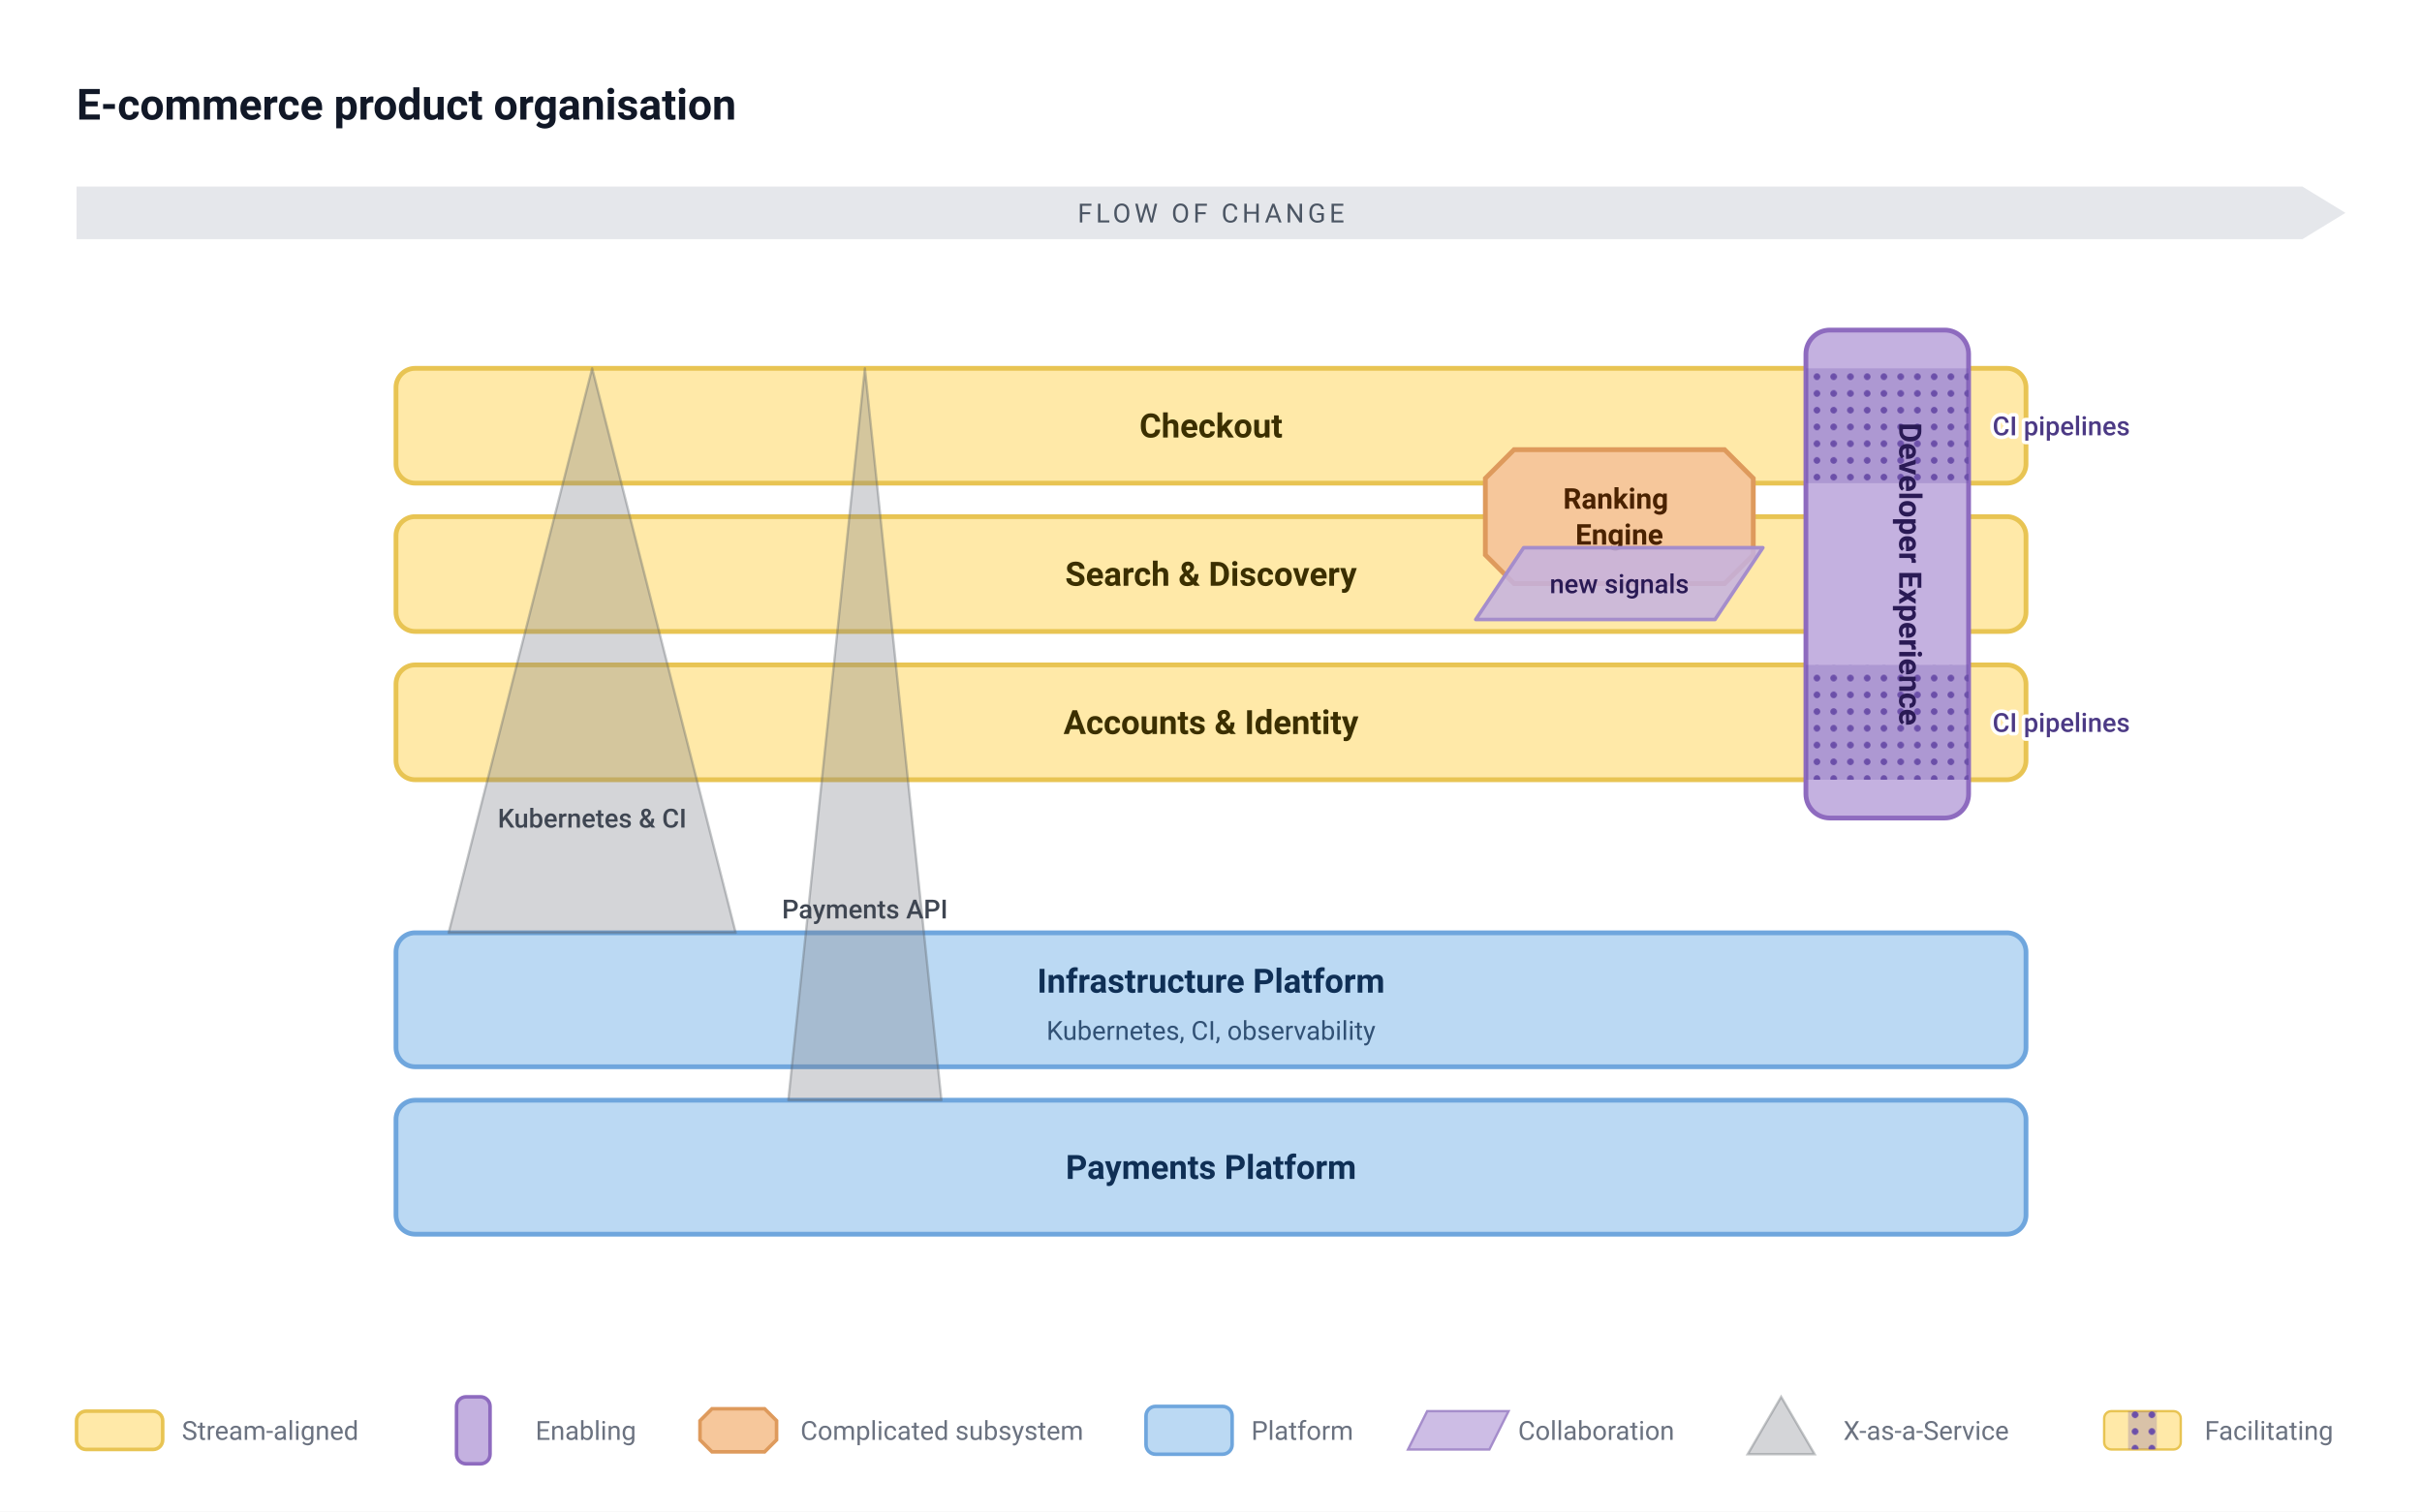
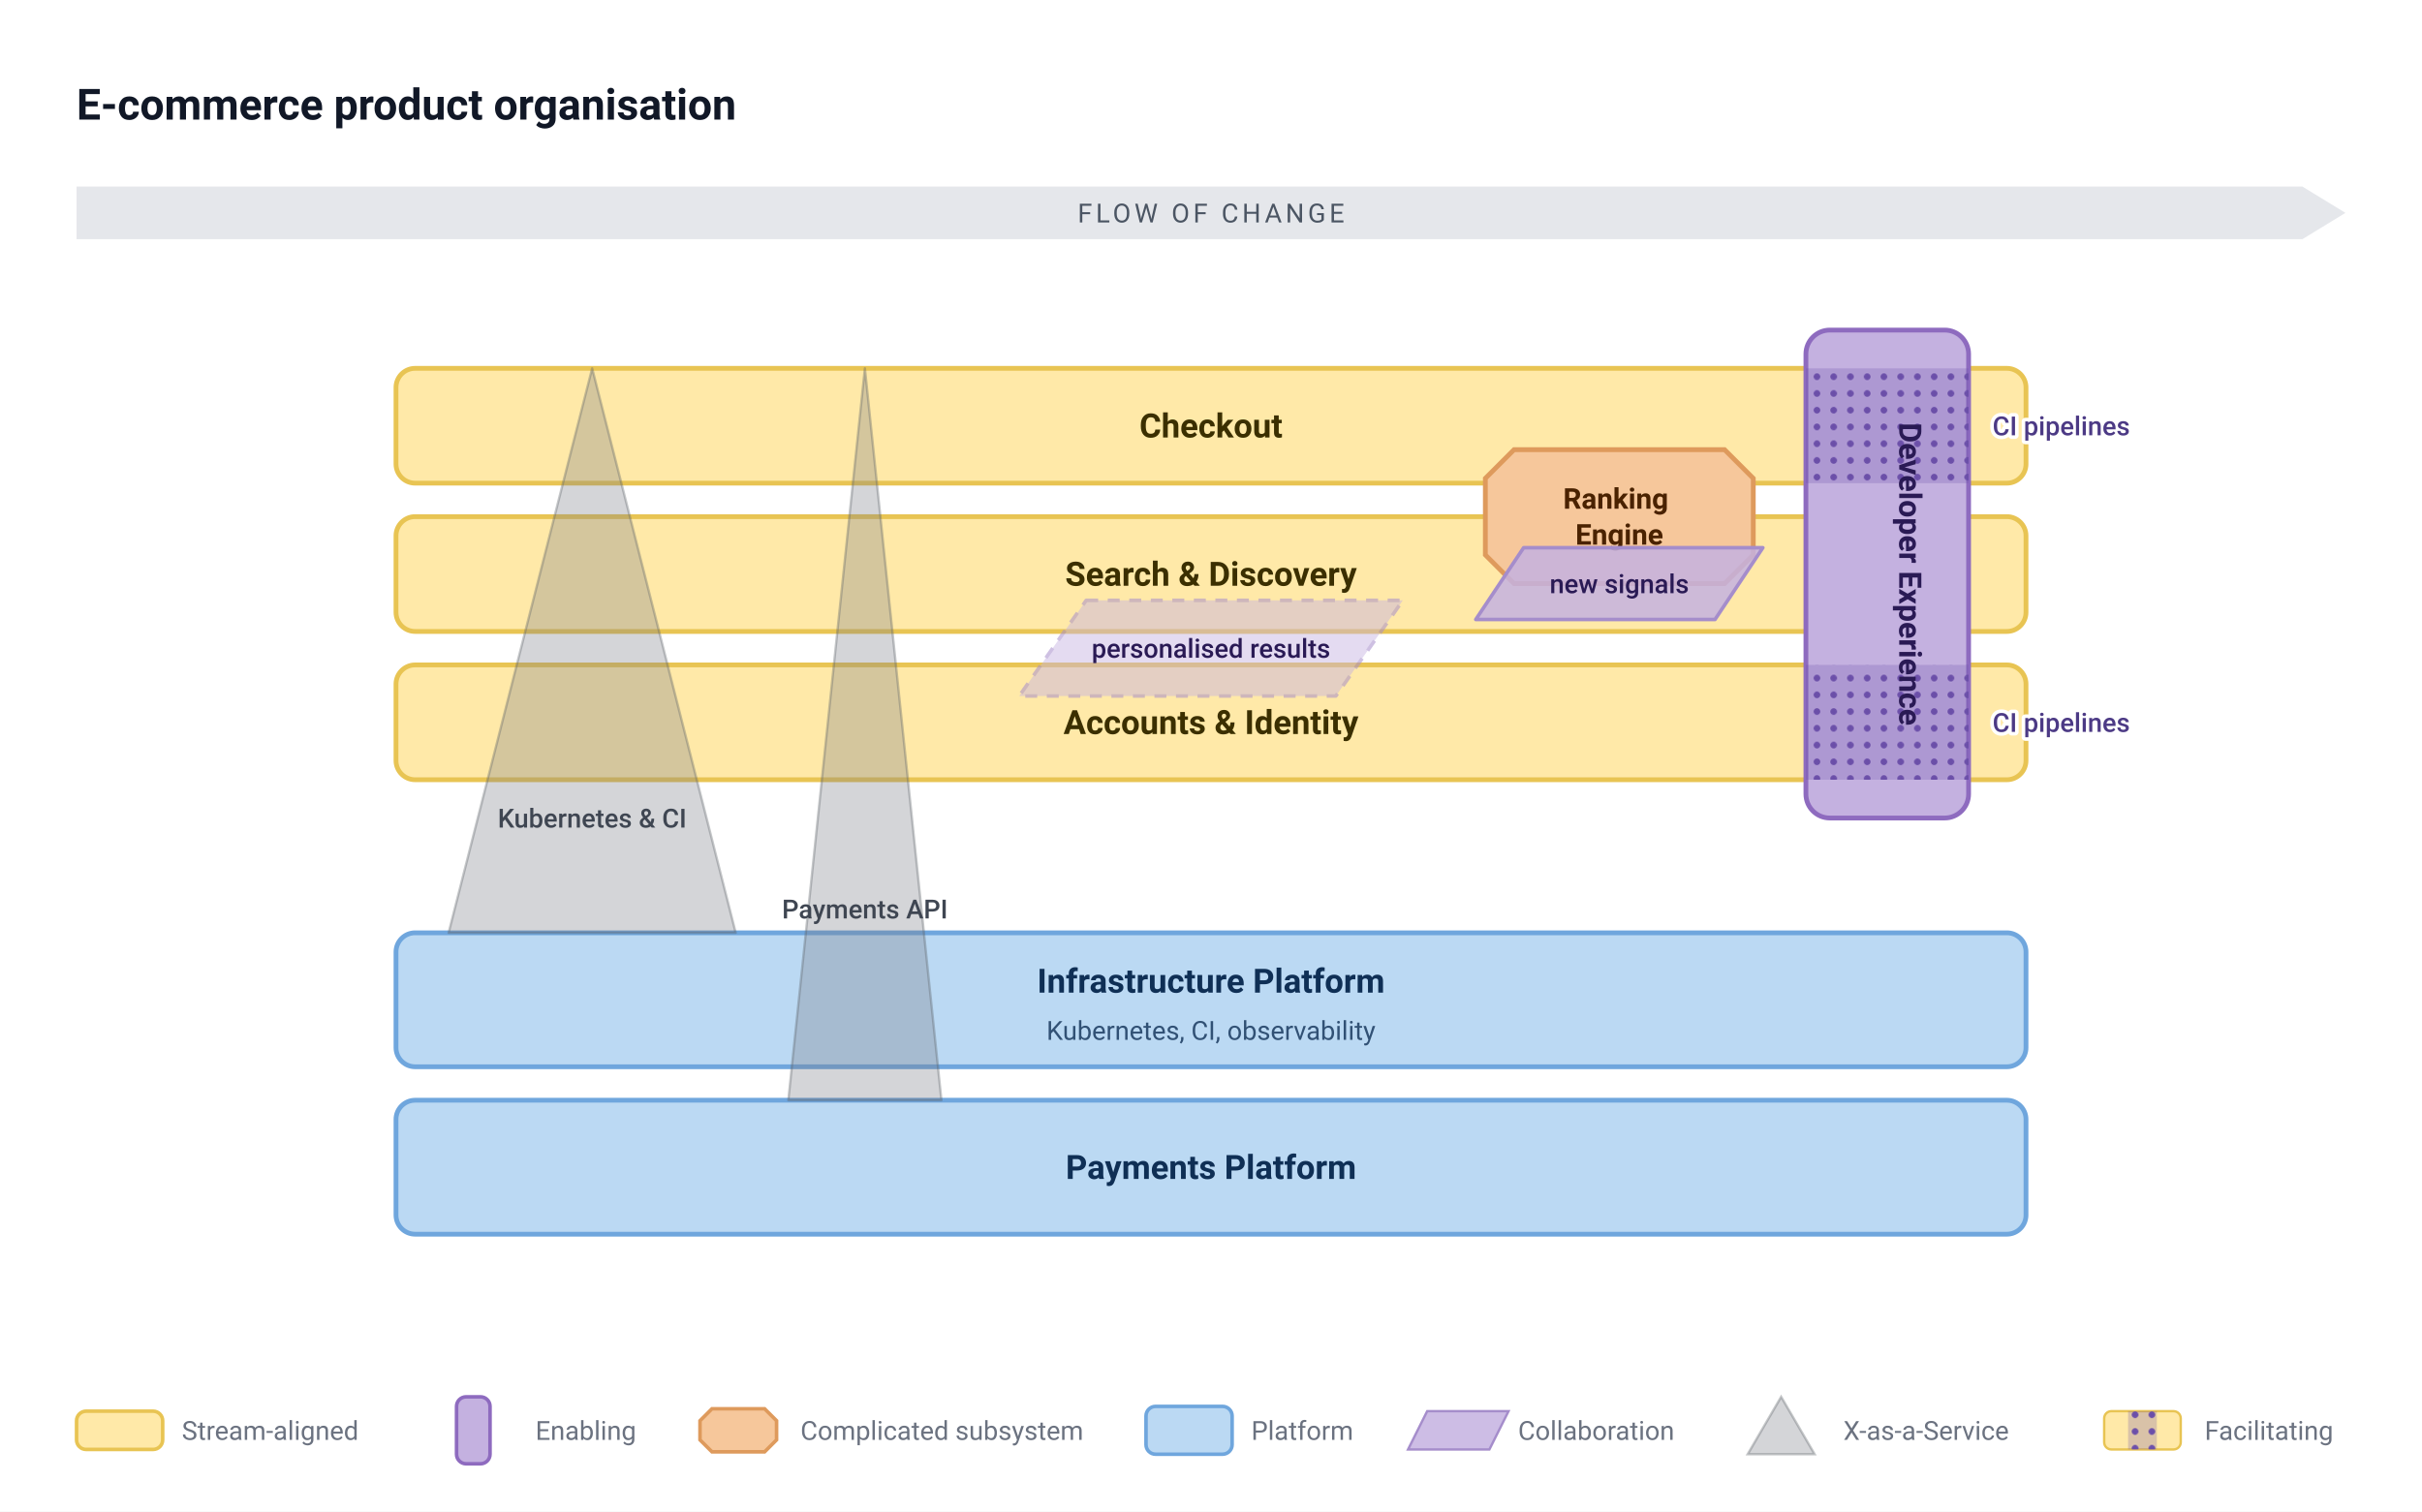
<svg xmlns="http://www.w3.org/2000/svg" width="1012.42" height="632" viewBox="0 0 1012.42 632" font-family="system-ui, -apple-system, &quot;Segoe UI&quot;, Roboto, Helvetica, Arial, sans-serif" role="img" aria-label="E-commerce product organisation" data-teamtopo="0.1.0">
  <defs>
    <pattern id="tt-dots" patternUnits="userSpaceOnUse" width="7" height="7">
      <rect width="7" height="7" fill="rgba(107,79,168,0.25)" />
      <circle cx="3.5" cy="3.5" r="1.4" fill="#6B4FA8" />
    </pattern>
  </defs>
  <rect width="1012.42" height="632" fill="#ffffff" class="tt-bg" />
  <text x="32" y="50" font-size="18" font-weight="700" fill="#111827">E-commerce product organisation</text>
  <g class="tt-flow">
    <path d="M32,78 H962.42 L980.42,89 L962.42,100 H32 Z" fill="#e5e7eb" />
    <text x="506.21" y="93" text-anchor="middle" font-size="11" letter-spacing="1.5" fill="#4b5563">FLOW OF CHANGE</text>
  </g>
  <g class="tt-frames" />
  <g class="tt-lanes">
    <g class="tt-node tt-platform" data-id="infra">
      <rect x="165.53" y="390" width="681.36" height="56" rx="8" fill="#BBD9F3" stroke="#6FA6DD" stroke-width="2" />
      <text x="506.21" y="415.025" text-anchor="middle" font-size="14" fill="#0f2f55" font-weight="600">
        <tspan x="506.21" dy="0">Infrastructure Platform</tspan>
      </text>
      <text x="506.21" y="434.75" text-anchor="middle" font-size="11" fill="#0f2f55" opacity="0.8">Kubernetes, CI, observability</text>
    </g>
    <g class="tt-node tt-platform" data-id="payments">
      <rect x="165.53" y="460" width="681.36" height="56" rx="8" fill="#BBD9F3" stroke="#6FA6DD" stroke-width="2" />
      <text x="506.21" y="492.9" text-anchor="middle" font-size="14" fill="#0f2f55" font-weight="600">
        <tspan x="506.21" dy="0">Payments Platform</tspan>
      </text>
    </g>
    <g class="tt-node tt-stream" data-id="checkout">
      <rect x="165.53" y="154" width="681.36" height="48" rx="8" fill="#FFE9A8" stroke="#E8C453" stroke-width="2" />
      <text x="506.21" y="182.9" text-anchor="middle" font-size="14" fill="#3b2f00" font-weight="600">
        <tspan x="506.21" dy="0">Checkout</tspan>
      </text>
    </g>
    <g class="tt-node tt-stream" data-id="search">
      <rect x="165.53" y="216" width="681.36" height="48" rx="8" fill="#FFE9A8" stroke="#E8C453" stroke-width="2" />
      <text x="506.21" y="244.9" text-anchor="middle" font-size="14" fill="#3b2f00" font-weight="600">
        <tspan x="506.21" dy="0">Search &amp; Discovery</tspan>
      </text>
    </g>
    <g class="tt-node tt-stream" data-id="accounts">
      <rect x="165.53" y="278" width="681.36" height="48" rx="8" fill="#FFE9A8" stroke="#E8C453" stroke-width="2" />
      <text x="506.21" y="306.9" text-anchor="middle" font-size="14" fill="#3b2f00" font-weight="600">
        <tspan x="506.21" dy="0">Accounts &amp; Identity</tspan>
      </text>
    </g>
  </g>
  <g class="tt-xaas">
    <g class="tt-edge tt-xaas">
      <polygon points="307.53,390 187.53,390 247.53,154" fill="rgba(120,124,132,0.32)" stroke="rgba(90,94,102,0.35)" stroke-width="1" stroke-linejoin="round" />
      <text x="247.53" y="346" text-anchor="middle" font-size="11" font-weight="500" fill="#3f4652" stroke="none" stroke-width="3" paint-order="stroke" stroke-linejoin="round">Kubernetes &amp; CI</text>
    </g>
    <g class="tt-edge tt-xaas">
      <polygon points="393.53,460 329.53,460 361.53,154" fill="rgba(120,124,132,0.32)" stroke="rgba(90,94,102,0.35)" stroke-width="1" stroke-linejoin="round" />
      <text x="361.53" y="384" text-anchor="middle" font-size="11" font-weight="500" fill="#3f4652" stroke="none" stroke-width="3" paint-order="stroke" stroke-linejoin="round">Payments API</text>
    </g>
  </g>
  <g class="tt-overlays">
    <g class="tt-node tt-subsystem" data-id="ranking">
      <path d="M632.89,188 H720.89 L732.89,200 V232 L720.89,244 H632.89 L620.89,232 V200 Z" fill="#F6C79B" stroke="#DE9A5C" stroke-width="2" />
      <text x="676.89" y="212.7" text-anchor="middle" font-size="12" fill="#4a2200" font-weight="600">
        <tspan x="676.89" dy="0">Ranking</tspan>
        <tspan x="676.89" dy="15">Engine</tspan>
      </text>
    </g>
    <g class="tt-node tt-enabling" data-id="devex">
      <rect x="754.89" y="138" width="68" height="204" rx="10" fill="#C4B1E0" stroke="#8E6BBF" stroke-width="2" />
    </g>
  </g>
  <g class="tt-facilitating">
    <g class="tt-edge tt-facilitating">
      <rect x="754.89" y="154" width="68" height="48" fill="url(#tt-dots)" />
      <text x="832.89" y="182" text-anchor="start" font-size="11" font-weight="500" fill="#4c3a85" stroke="#ffffff" stroke-width="3" paint-order="stroke" stroke-linejoin="round">CI pipelines</text>
    </g>
    <g class="tt-edge tt-facilitating">
      <rect x="754.89" y="278" width="68" height="48" fill="url(#tt-dots)" />
      <text x="832.89" y="306" text-anchor="start" font-size="11" font-weight="500" fill="#4c3a85" stroke="#ffffff" stroke-width="3" paint-order="stroke" stroke-linejoin="round">CI pipelines</text>
    </g>
  </g>
  <g class="tt-overlay-labels">
    <g class="tt-node tt-enabling" data-id="devex">
      <text x="0" y="0" text-anchor="middle" font-size="13" font-weight="600" fill="#2a1a55" transform="translate(793.89 240) rotate(90)">Developer Experience</text>
    </g>
  </g>
  <g class="tt-collaboration">
    <g class="tt-edge tt-collaboration">
      <polygon points="636.89,229 736.89,229 716.89,259 616.89,259" fill="rgba(196,177,224,0.85)" stroke="#A58DCB" stroke-width="1.5" stroke-linejoin="round" />
      <text x="676.89" y="248" text-anchor="middle" font-size="11" font-weight="500" fill="#2a1a55" stroke="none" stroke-width="3" paint-order="stroke" stroke-linejoin="round">new signals</text>
    </g>
+     <g class="tt-edge tt-collaboration">
+       <polygon points="454.04,251 586.39,251 558.39,291 426.04,291" fill="rgba(196,177,224,0.85)" stroke="#A58DCB" stroke-width="1.5" stroke-linejoin="round" opacity="0.55" stroke-dasharray="5 4" />
+       <text x="506.21" y="275" text-anchor="middle" font-size="11" font-weight="500" fill="#2a1a55" stroke="none" stroke-width="3" paint-order="stroke" stroke-linejoin="round">personalised results</text>
+     </g>
  </g>
  <g class="tt-legend">
    <rect x="32" y="590" width="36" height="16" rx="4" fill="#FFE9A8" stroke="#E8C453" stroke-width="1.5" />
    <text x="76" y="602" font-size="11" fill="#6b7280">Stream-aligned</text>
    <rect x="190.84" y="584" width="14" height="28" rx="4" fill="#C4B1E0" stroke="#8E6BBF" stroke-width="1.5" />
    <text x="223.84" y="602" font-size="11" fill="#6b7280">Enabling</text>
    <path d="M297.61,589 H319.61 L324.61,594 V602 L319.61,607 H297.61 L292.61,602 V594 Z" fill="#F6C79B" stroke="#DE9A5C" stroke-width="1.5" />
    <text x="334.61" y="602" font-size="11" fill="#6b7280">Complicated subsystem</text>
    <rect x="479.04" y="588" width="36" height="20" rx="4" fill="#BBD9F3" stroke="#6FA6DD" stroke-width="1.5" />
    <text x="523.04" y="602" font-size="11" fill="#6b7280">Platform</text>
    <polygon points="596.58,590 630.58,590 622.58,606 588.58,606" fill="rgba(196,177,224,0.85)" stroke="#A58DCB" stroke-width="1" />
    <text x="634.58" y="602" font-size="11" fill="#6b7280">Collaboration</text>
    <polygon points="730.54,608 758.54,608 744.54,584" fill="rgba(120,124,132,0.32)" stroke="rgba(90,94,102,0.35)" stroke-width="1" />
    <text x="770.54" y="602" font-size="11" fill="#6b7280">X-as-a-Service</text>
    <rect x="879.57" y="590" width="32" height="16" rx="3" fill="#FFE9A8" stroke="#E8C453" stroke-width="1" />
    <rect x="889.57" y="590" width="12" height="16" fill="url(#tt-dots)" />
    <text x="921.57" y="602" font-size="11" fill="#6b7280">Facilitating</text>
  </g>
</svg>
